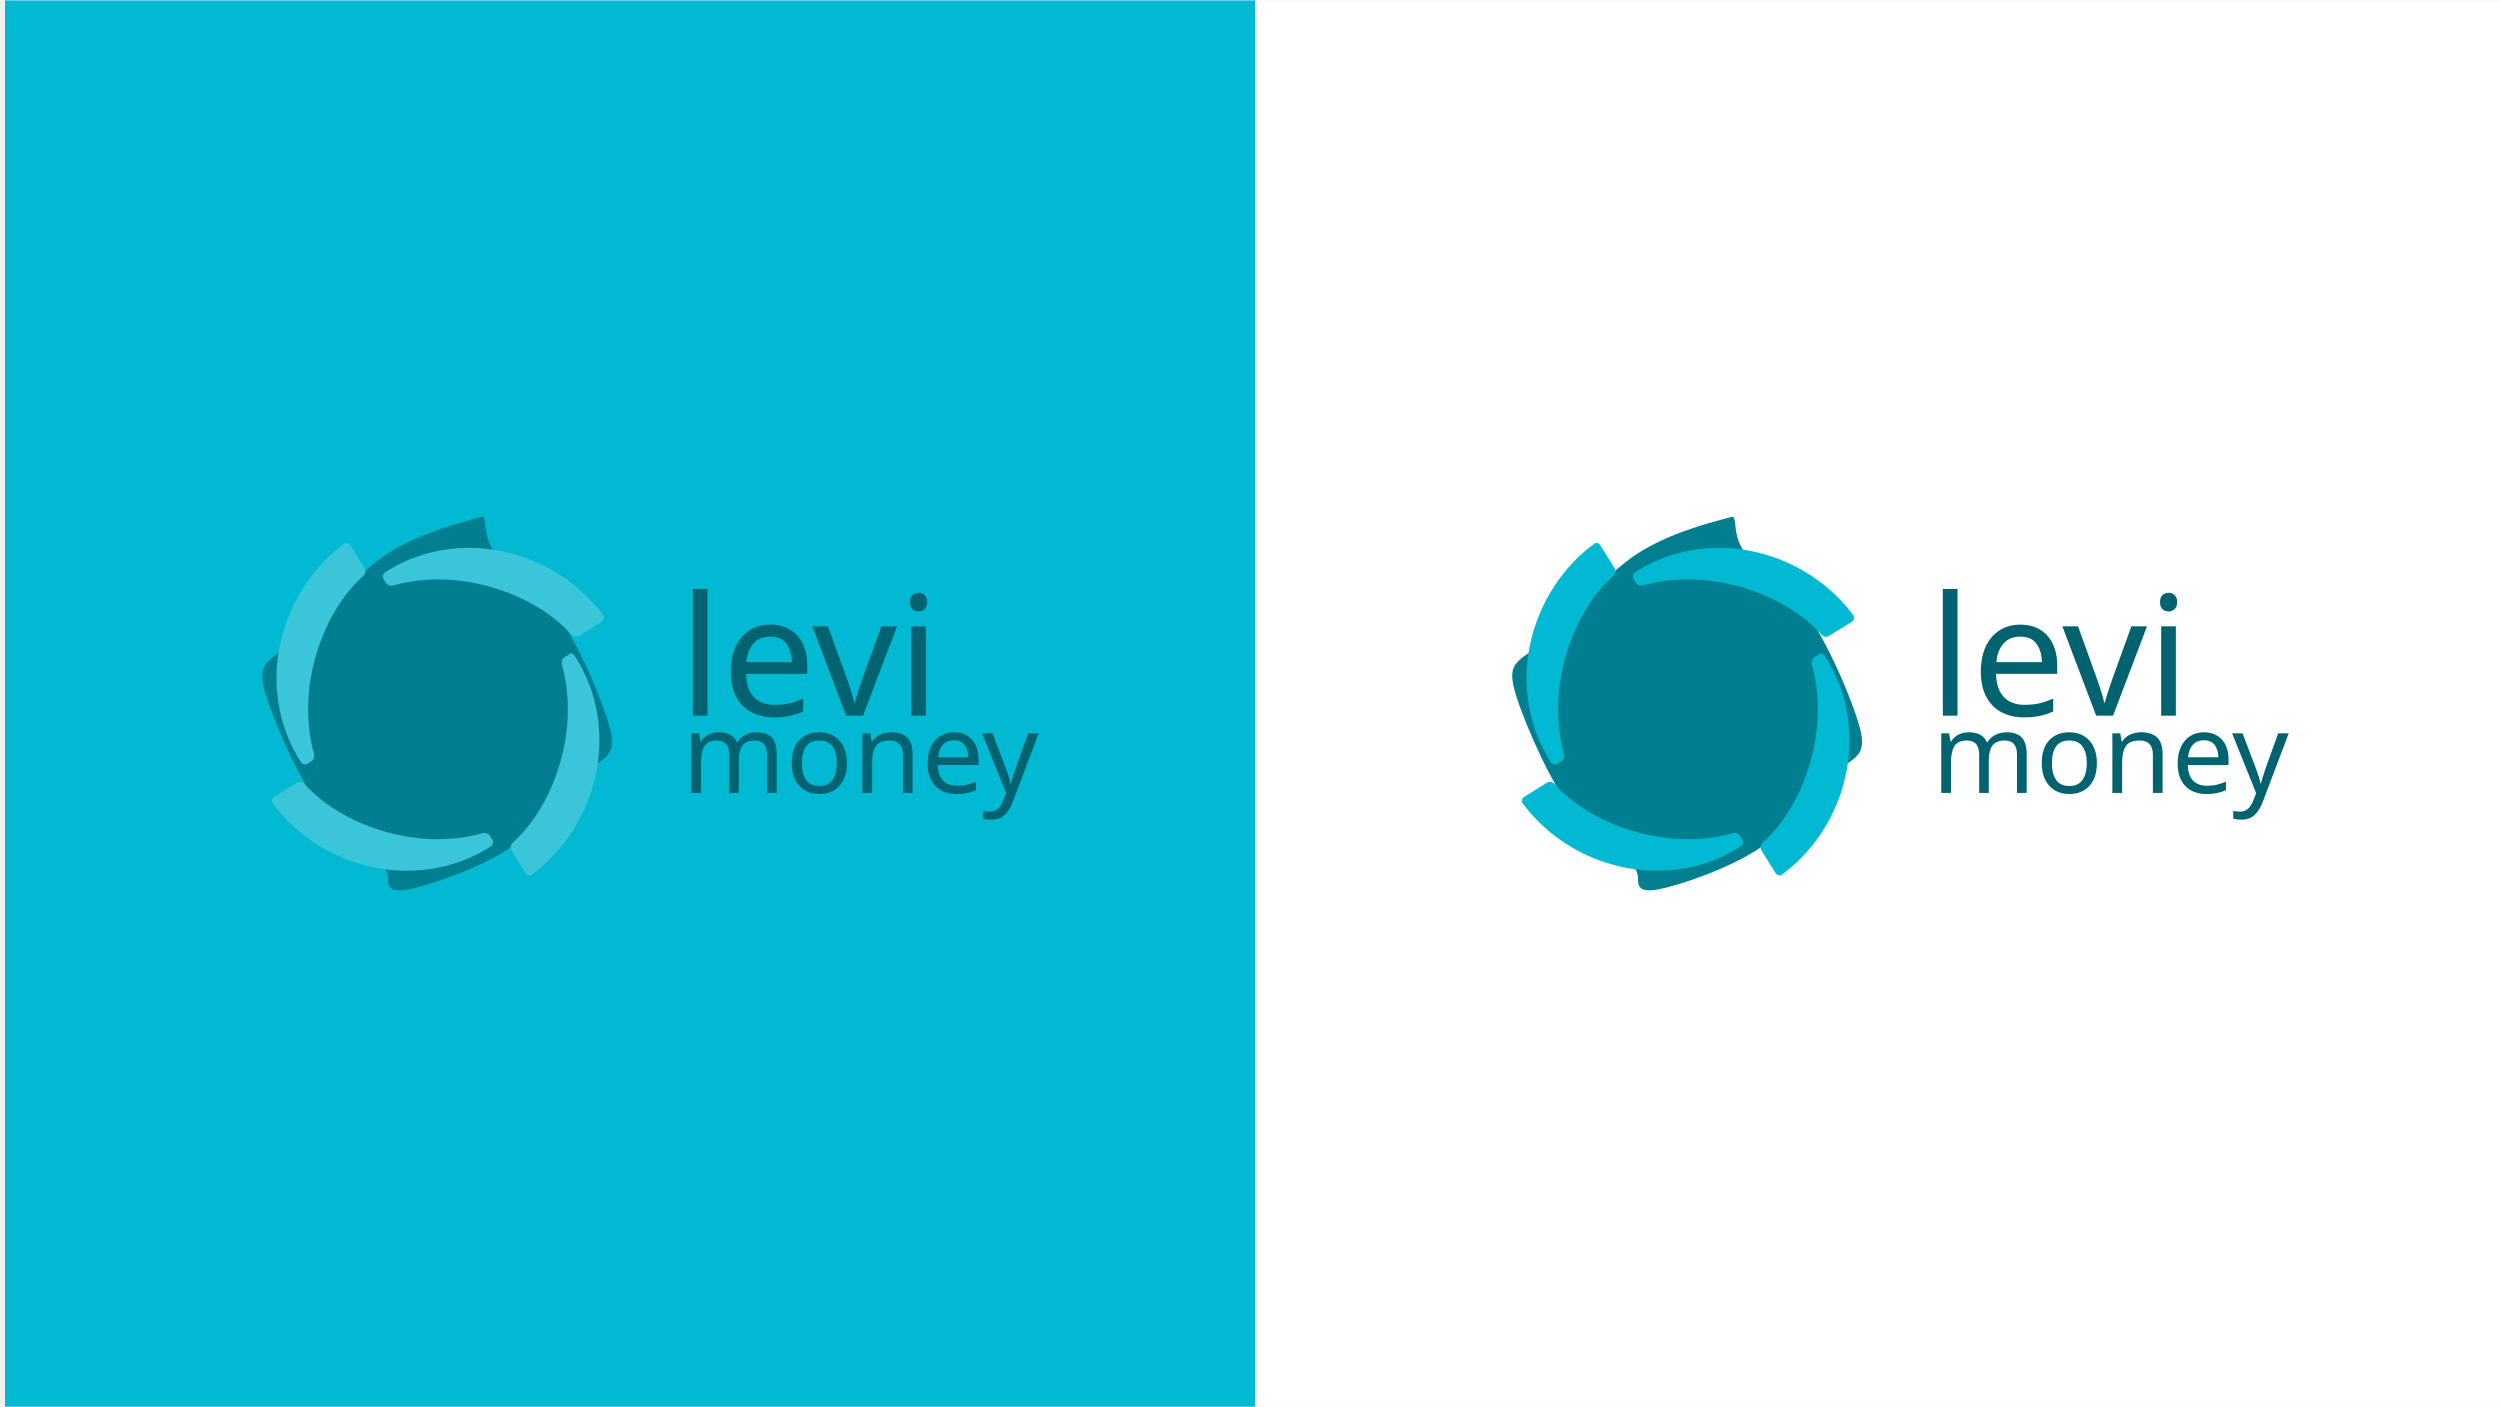
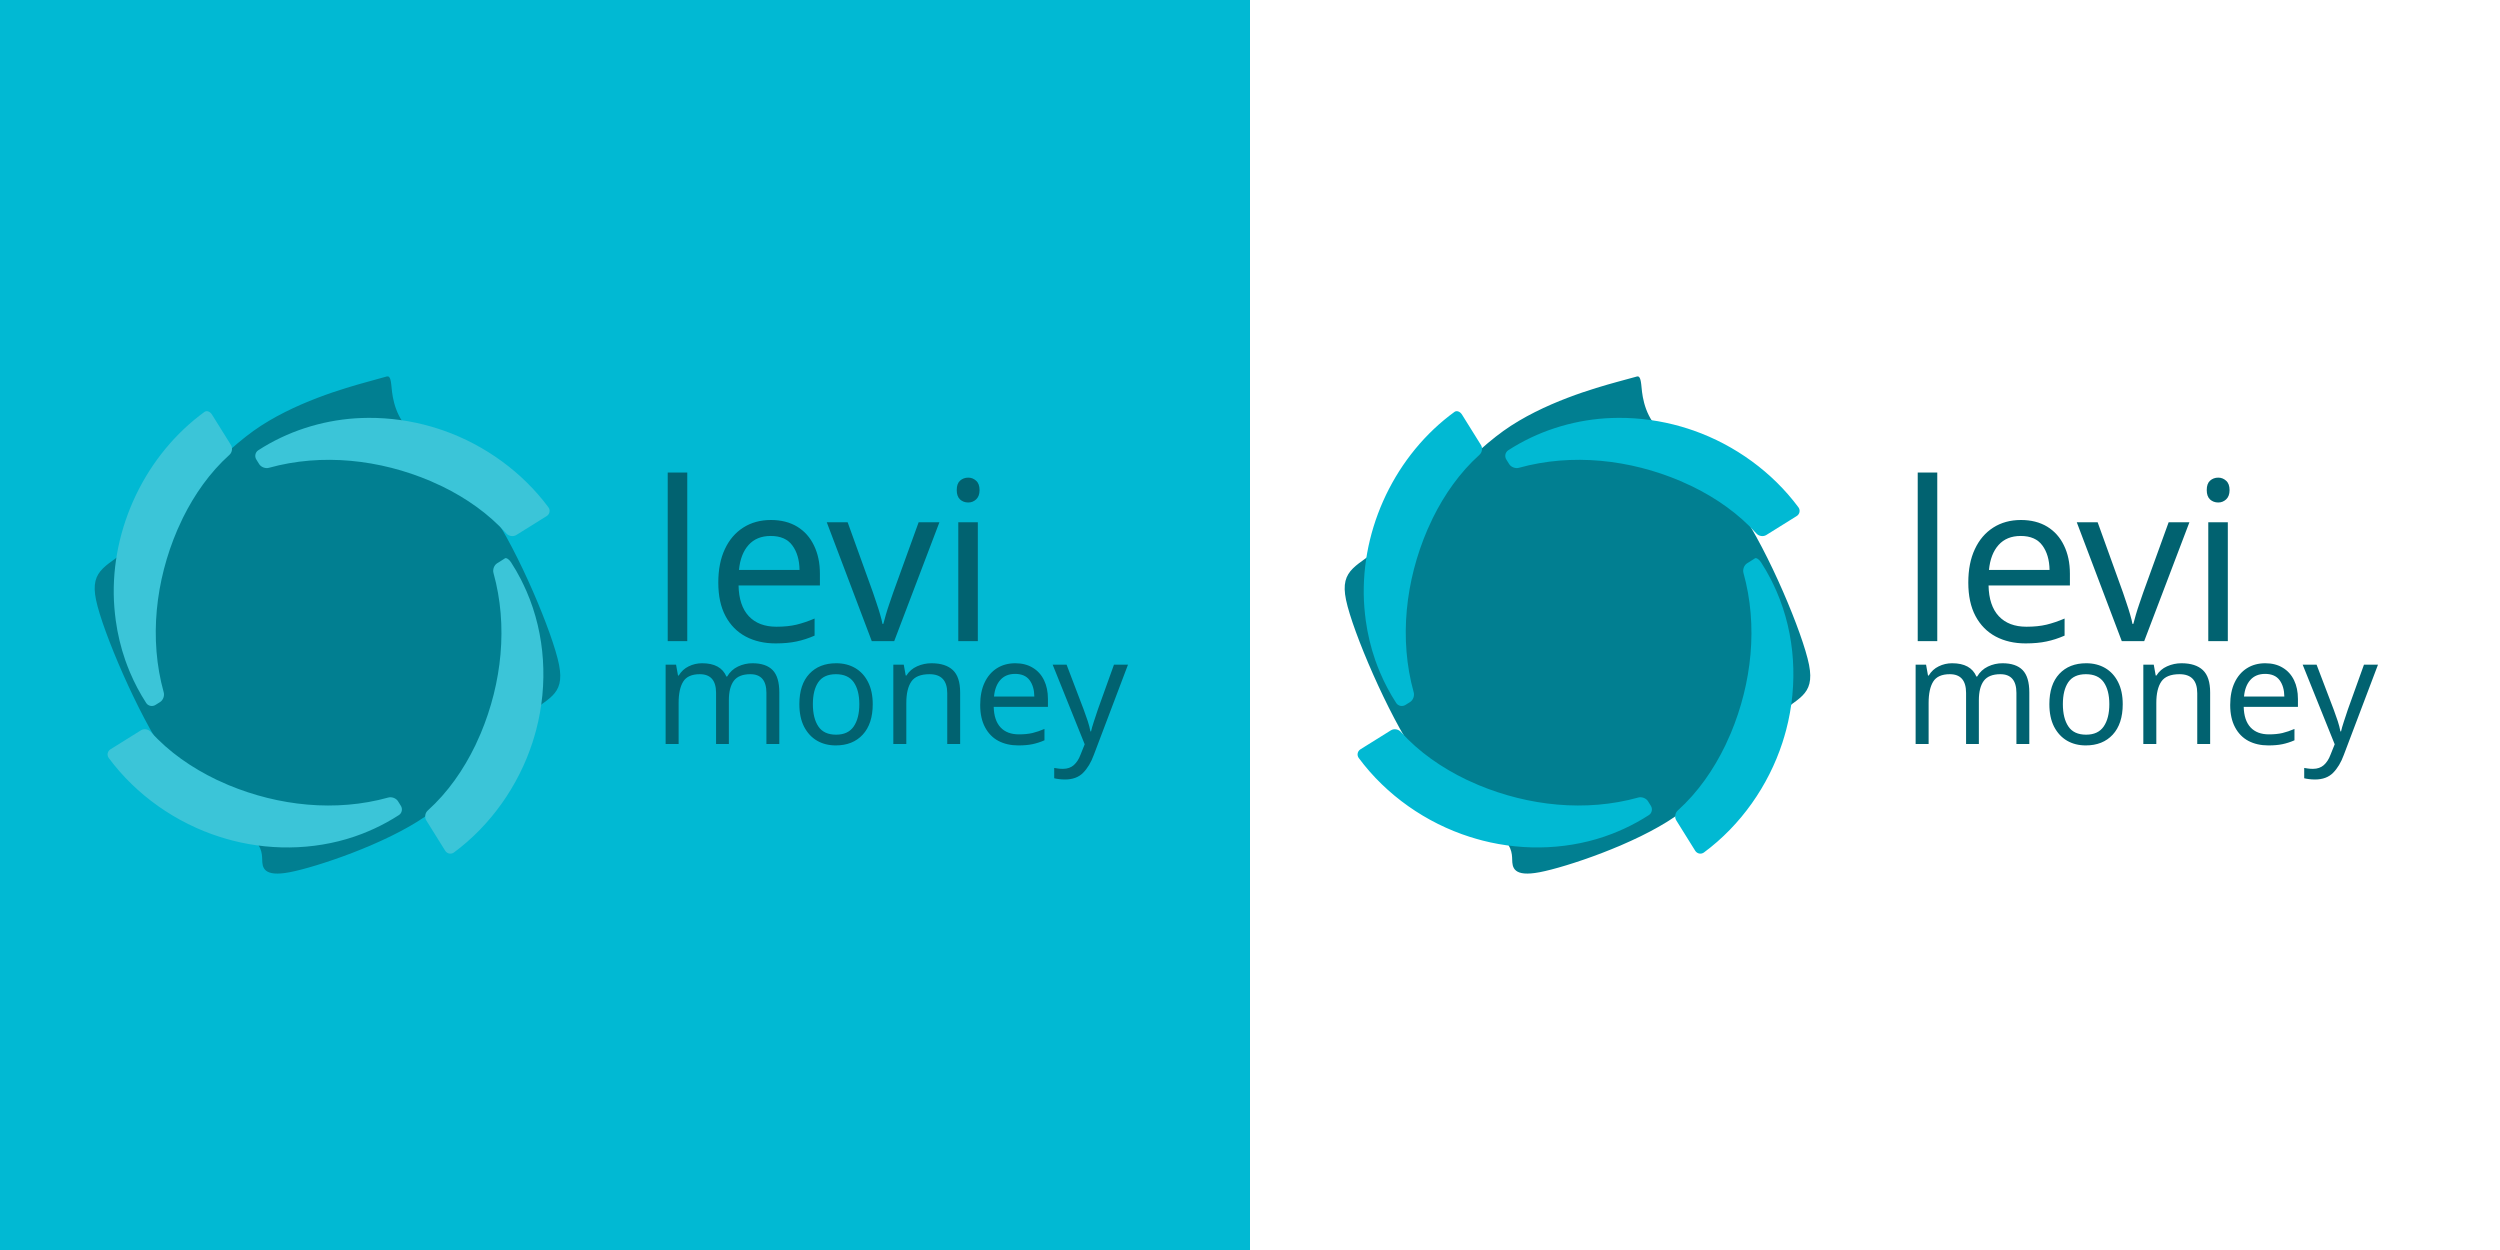
- <svg xmlns="http://www.w3.org/2000/svg" width="1920" height="1080" viewBox="0 0 508 285.75" version="1.1" id="svg5">
+ <svg xmlns="http://www.w3.org/2000/svg" width="1442.828" height="721.414" viewBox="0 0 381.748 190.874" version="1.1" id="svg5">
  <defs id="defs2">
    </defs>
-   <g id="layer1">
-     <rect style="fill:#ffffff;stroke-width:1.058" id="rect37804" width="254" height="285.75" x="-509.017" y="0.084" transform="scale(-1,1)" />
-     <rect style="fill:#01b9d3;stroke-width:1.058;fill-opacity:1" id="rect7396" width="254" height="285.75" x="1.017" y="0.084" />
-     <g id="g19801" transform="translate(-1.626093,15.88863)">
-       <g id="g18517" transform="translate(3.261015,-11.35046)">
-         <text xml:space="preserve" style="font-style:normal;font-weight:normal;font-size:33.867px;line-height:1.25;font-family:sans-serif;fill:#016270;fill-opacity:1;stroke:none;stroke-width:0.204" x="390.272" y="140.888" id="text4123">
-           <tspan id="tspan4121" style="font-style:normal;font-variant:normal;font-weight:normal;font-stretch:normal;font-size:33.867px;font-family:Righteous;-inkscape-font-specification:Righteous;fill:#016270;fill-opacity:1;stroke-width:0.204" x="390.272" y="140.888">levi</tspan>
-         </text>
-         <text xml:space="preserve" style="font-style:normal;font-variant:normal;font-weight:normal;font-stretch:normal;font-size:22.578px;line-height:1.25;font-family:Rosario;-inkscape-font-specification:Rosario;fill:#016270;fill-opacity:1;stroke:none;stroke-width:0.204" x="390.908" y="156.587" id="text3328">
-           <tspan id="tspan3326" style="font-style:normal;font-variant:normal;font-weight:normal;font-stretch:normal;font-size:22.578px;font-family:Rosario;-inkscape-font-specification:Rosario;fill:#016270;fill-opacity:1;stroke-width:0.204" x="390.908" y="156.587">money</tspan>
-         </text>
-       </g>
-       <g id="g18511" transform="translate(21.3245,-8.672391)">
-         <path id="path37855" style="fill:#017f91;fill-opacity:1;fill-rule:nonzero;stroke:#017f91;stroke-width:0.28" d="m 329.141,98.781 c -3.05,0.845 -11.186,3.1 -17.251,7.449 -6.066,4.349 -14.104,13.693 -18.154,17.232 -4.049,3.538 -6.811,3.63 -5.808,8.434 1.003,4.804 6.439,17.52 10.691,23.68 4.252,6.16 10.153,9.871 12.381,11.758 2.228,1.887 2.272,3.21 2.301,4.257 0.03,1.048 0.066,2.52 4.035,1.763 3.969,-0.757 14.518,-4.245 20.674,-8.512 6.156,-4.267 12.026,-12.156 15.266,-15.151 3.241,-2.995 6.012,-3.092 5.076,-7.84 -0.937,-4.748 -6.205,-17.314 -10.455,-23.464 -4.25,-6.15 -10.317,-9.985 -12.63,-12.574 -2.314,-2.589 -2.415,-5.659 -2.54,-6.798 -0.125,-1.139 -0.359,-1.106 -0.448,-1.093 -0.088,0.013 -0.088,0.013 -3.139,0.858 z" />
-         <path id="path239" style="fill:#01b9d3;fill-opacity:1;fill-rule:nonzero;stroke:none;stroke-width:0.09" d="m 303.558,103.796 c -8.787,6.828 -13.843,18.181 -12.971,29.282 0.043,0.551 0.139,1.441 0.215,1.988 0.28,2.036 0.769,4.096 1.447,6.04 0.182,0.521 0.505,1.357 0.72,1.865 0.689,1.629 1.519,3.198 2.48,4.682 0.3,0.464 0.937,0.593 1.405,0.301 l 0.704,-0.439 c 0.469,-0.292 0.713,-0.956 0.566,-1.489 -2.272,-8.179 -1.241,-17.074 2.09,-24.83 0.218,-0.507 0.593,-1.321 0.838,-1.816 1.779,-3.593 4.125,-6.937 7.109,-9.623 0.41,-0.369 0.519,-1.035 0.227,-1.503 -0.964,-1.547 -1.928,-3.094 -2.892,-4.64 -0.292,-0.469 -0.802,-0.656 -1.138,-0.419 z m 23.842,0.385 c -5.25,0.351 -10.422,2.016 -14.84,4.881 -0.463,0.301 -0.592,0.938 -0.3,1.407 l 0.439,0.704 c 0.292,0.469 0.956,0.713 1.489,0.565 8.119,-2.257 16.947,-1.258 24.661,2.018 0.508,0.216 1.323,0.587 1.82,0.83 3.656,1.787 7.062,4.159 9.788,7.189 0.369,0.411 1.035,0.519 1.503,0.227 1.547,-0.964 3.094,-1.928 4.64,-2.892 0.469,-0.292 0.595,-0.898 0.266,-1.342 -3.971,-5.356 -9.673,-9.486 -15.99,-11.713 -0.521,-0.184 -1.374,-0.456 -1.905,-0.608 -3.117,-0.896 -6.315,-1.346 -9.573,-1.335 -0.552,0.002 -1.447,0.032 -1.998,0.069 z m 21.999,21.912 c -0.118,0.073 -0.237,0.146 -0.357,0.219 -0.471,0.289 -0.713,0.955 -0.565,1.487 2.242,8.054 1.27,16.809 -1.94,24.479 -0.213,0.509 -0.58,1.326 -0.82,1.824 -1.797,3.726 -4.199,7.195 -7.276,9.969 -0.41,0.37 -0.518,1.035 -0.226,1.504 0.962,1.544 1.924,3.087 2.886,4.631 0.292,0.469 0.898,0.596 1.343,0.268 5.62,-4.152 9.847,-10.205 11.987,-16.788 0.171,-0.525 0.424,-1.384 0.564,-1.919 1.835,-6.963 1.409,-14.544 -1.467,-21.162 -0.22,-0.506 -0.602,-1.317 -0.853,-1.809 -0.461,-0.903 -0.974,-1.791 -1.518,-2.628 -0.301,-0.463 -0.718,-0.732 -0.913,-0.614 z m -59.662,29.967 c 4.204,5.671 10.294,9.92 16.981,12.045 0.526,0.167 1.387,0.415 1.922,0.552 6.457,1.661 13.519,1.389 19.78,-1.032 0.515,-0.199 1.339,-0.549 1.841,-0.781 1.306,-0.603 2.57,-1.298 3.777,-2.079 0.464,-0.3 0.593,-0.937 0.301,-1.406 l -0.44,-0.705 c -0.292,-0.469 -0.956,-0.713 -1.488,-0.565 -8.021,2.234 -16.738,1.277 -24.385,-1.9 -0.51,-0.212 -1.328,-0.577 -1.826,-0.816 -3.758,-1.804 -7.265,-4.215 -10.059,-7.32 -0.369,-0.411 -1.034,-0.519 -1.503,-0.227 -1.546,0.964 -3.091,1.927 -4.637,2.891 -0.469,0.292 -0.595,0.898 -0.266,1.342 z" />
+   <g id="layer1" transform="translate(-128.3777,-47.43794)">
+     <g id="g1111">
+       <rect style="fill:#ffffff;stroke-width:0.707" id="rect37804" width="190.874" height="190.874" x="-510.126" y="47.438" transform="scale(-1,1)" />
+       <g id="g19801" transform="translate(24.80309,15.80471)">
+         <g id="g18517" transform="translate(3.261015,-11.35046)">
+           <text xml:space="preserve" style="font-style:normal;font-weight:normal;font-size:33.867px;line-height:1.25;font-family:sans-serif;fill:#016270;fill-opacity:1;stroke:none;stroke-width:0.204" x="390.272" y="140.888" id="text4123">
+             <tspan id="tspan4121" style="font-style:normal;font-variant:normal;font-weight:normal;font-stretch:normal;font-size:33.867px;font-family:Righteous;-inkscape-font-specification:Righteous;fill:#016270;fill-opacity:1;stroke-width:0.204" x="390.272" y="140.888">levi</tspan>
+           </text>
+           <text xml:space="preserve" style="font-style:normal;font-variant:normal;font-weight:normal;font-stretch:normal;font-size:22.578px;line-height:1.25;font-family:Rosario;-inkscape-font-specification:Rosario;fill:#016270;fill-opacity:1;stroke:none;stroke-width:0.204" x="390.908" y="156.587" id="text3328">
+             <tspan id="tspan3326" style="font-style:normal;font-variant:normal;font-weight:normal;font-stretch:normal;font-size:22.578px;font-family:Rosario;-inkscape-font-specification:Rosario;fill:#016270;fill-opacity:1;stroke-width:0.204" x="390.908" y="156.587">money</tspan>
+           </text>
+         </g>
+         <g id="g18511" transform="translate(21.3245,-8.672391)">
+           <path id="path37855" style="fill:#017f91;fill-opacity:1;fill-rule:nonzero;stroke:#017f91;stroke-width:0.28" d="m 329.141,98.781 c -3.05,0.845 -11.186,3.1 -17.251,7.449 -6.066,4.349 -14.104,13.693 -18.154,17.232 -4.049,3.538 -6.811,3.63 -5.808,8.434 1.003,4.804 6.439,17.52 10.691,23.68 4.252,6.16 10.153,9.871 12.381,11.758 2.228,1.887 2.272,3.21 2.301,4.257 0.03,1.048 0.066,2.52 4.035,1.763 3.969,-0.757 14.518,-4.245 20.674,-8.512 6.156,-4.267 12.026,-12.156 15.266,-15.151 3.241,-2.995 6.012,-3.092 5.076,-7.84 -0.937,-4.748 -6.205,-17.314 -10.455,-23.464 -4.25,-6.15 -10.317,-9.985 -12.63,-12.574 -2.314,-2.589 -2.415,-5.659 -2.54,-6.798 -0.125,-1.139 -0.359,-1.106 -0.448,-1.093 -0.088,0.013 -0.088,0.013 -3.139,0.858 z" />
+           <path id="path239" style="fill:#01b9d3;fill-opacity:1;fill-rule:nonzero;stroke:none;stroke-width:0.09" d="m 303.558,103.796 c -8.787,6.828 -13.843,18.181 -12.971,29.282 0.043,0.551 0.139,1.441 0.215,1.988 0.28,2.036 0.769,4.096 1.447,6.04 0.182,0.521 0.505,1.357 0.72,1.865 0.689,1.629 1.519,3.198 2.48,4.682 0.3,0.464 0.937,0.593 1.405,0.301 l 0.704,-0.439 c 0.469,-0.292 0.713,-0.956 0.566,-1.489 -2.272,-8.179 -1.241,-17.074 2.09,-24.83 0.218,-0.507 0.593,-1.321 0.838,-1.816 1.779,-3.593 4.125,-6.937 7.109,-9.623 0.41,-0.369 0.519,-1.035 0.227,-1.503 -0.964,-1.547 -1.928,-3.094 -2.892,-4.64 -0.292,-0.469 -0.802,-0.656 -1.138,-0.419 z m 23.842,0.385 c -5.25,0.351 -10.422,2.016 -14.84,4.881 -0.463,0.301 -0.592,0.938 -0.3,1.407 l 0.439,0.704 c 0.292,0.469 0.956,0.713 1.489,0.565 8.119,-2.257 16.947,-1.258 24.661,2.018 0.508,0.216 1.323,0.587 1.82,0.83 3.656,1.787 7.062,4.159 9.788,7.189 0.369,0.411 1.035,0.519 1.503,0.227 1.547,-0.964 3.094,-1.928 4.64,-2.892 0.469,-0.292 0.595,-0.898 0.266,-1.342 -3.971,-5.356 -9.673,-9.486 -15.99,-11.713 -0.521,-0.184 -1.374,-0.456 -1.905,-0.608 -3.117,-0.896 -6.315,-1.346 -9.573,-1.335 -0.552,0.002 -1.447,0.032 -1.998,0.069 z m 21.999,21.912 c -0.118,0.073 -0.237,0.146 -0.357,0.219 -0.471,0.289 -0.713,0.955 -0.565,1.487 2.242,8.054 1.27,16.809 -1.94,24.479 -0.213,0.509 -0.58,1.326 -0.82,1.824 -1.797,3.726 -4.199,7.195 -7.276,9.969 -0.41,0.37 -0.518,1.035 -0.226,1.504 0.962,1.544 1.924,3.087 2.886,4.631 0.292,0.469 0.898,0.596 1.343,0.268 5.62,-4.152 9.847,-10.205 11.987,-16.788 0.171,-0.525 0.424,-1.384 0.564,-1.919 1.835,-6.963 1.409,-14.544 -1.467,-21.162 -0.22,-0.506 -0.602,-1.317 -0.853,-1.809 -0.461,-0.903 -0.974,-1.791 -1.518,-2.628 -0.301,-0.463 -0.718,-0.732 -0.913,-0.614 z m -59.662,29.967 c 4.204,5.671 10.294,9.92 16.981,12.045 0.526,0.167 1.387,0.415 1.922,0.552 6.457,1.661 13.519,1.389 19.78,-1.032 0.515,-0.199 1.339,-0.549 1.841,-0.781 1.306,-0.603 2.57,-1.298 3.777,-2.079 0.464,-0.3 0.593,-0.937 0.301,-1.406 l -0.44,-0.705 c -0.292,-0.469 -0.956,-0.713 -1.488,-0.565 -8.021,2.234 -16.738,1.277 -24.385,-1.9 -0.51,-0.212 -1.328,-0.577 -1.826,-0.816 -3.758,-1.804 -7.265,-4.215 -10.059,-7.32 -0.369,-0.411 -1.034,-0.519 -1.503,-0.227 -1.546,0.964 -3.091,1.927 -4.637,2.891 -0.469,0.292 -0.595,0.898 -0.266,1.342 z" />
+         </g>
      </g>
    </g>
-     <g id="g19811" transform="translate(-252.3651,4.538171)">
-       <text xml:space="preserve" style="font-style:normal;font-weight:normal;font-size:33.867px;line-height:1.25;font-family:sans-serif;fill:#016270;fill-opacity:1;stroke:none;stroke-width:0.204" x="390.272" y="140.888" id="text19805">
-         <tspan id="tspan19803" style="font-style:normal;font-variant:normal;font-weight:normal;font-stretch:normal;font-size:33.867px;font-family:Righteous;-inkscape-font-specification:Righteous;fill:#016270;fill-opacity:1;stroke-width:0.204" x="390.272" y="140.888">levi</tspan>
-       </text>
-       <text xml:space="preserve" style="font-style:normal;font-variant:normal;font-weight:normal;font-stretch:normal;font-size:22.578px;line-height:1.25;font-family:Rosario;-inkscape-font-specification:Rosario;fill:#016270;fill-opacity:1;stroke:none;stroke-width:0.204" x="390.908" y="156.587" id="text19809">
-         <tspan id="tspan19807" style="font-style:normal;font-variant:normal;font-weight:normal;font-stretch:normal;font-size:22.578px;font-family:Rosario;-inkscape-font-specification:Rosario;fill:#016270;fill-opacity:1;stroke-width:0.204" x="390.908" y="156.587">money</tspan>
-       </text>
+     <g id="g1099" transform="translate(67.00364)">
+       <rect style="fill:#01b9d3;fill-opacity:1;stroke-width:0.707" id="rect7396" width="190.874" height="190.874" x="61.374" y="47.438" />
+       <g id="g964" transform="translate(22.55144,-0.08391775)">
+         <g id="g19811" transform="translate(-252.3651,4.538171)">
+           <text xml:space="preserve" style="font-style:normal;font-weight:normal;font-size:33.867px;line-height:1.25;font-family:sans-serif;fill:#016270;fill-opacity:1;stroke:none;stroke-width:0.204" x="390.272" y="140.888" id="text19805">
+             <tspan id="tspan19803" style="font-style:normal;font-variant:normal;font-weight:normal;font-stretch:normal;font-size:33.867px;font-family:Righteous;-inkscape-font-specification:Righteous;fill:#016270;fill-opacity:1;stroke-width:0.204" x="390.272" y="140.888">levi</tspan>
+           </text>
+           <text xml:space="preserve" style="font-style:normal;font-variant:normal;font-weight:normal;font-stretch:normal;font-size:22.578px;line-height:1.25;font-family:Rosario;-inkscape-font-specification:Rosario;fill:#016270;fill-opacity:1;stroke:none;stroke-width:0.204" x="390.908" y="156.587" id="text19809">
+             <tspan id="tspan19807" style="font-style:normal;font-variant:normal;font-weight:normal;font-stretch:normal;font-size:22.578px;font-family:Rosario;-inkscape-font-specification:Rosario;fill:#016270;fill-opacity:1;stroke-width:0.204" x="390.908" y="156.587">money</tspan>
+           </text>
+         </g>
+         <path id="path19813" style="fill:#017f91;fill-opacity:1;fill-rule:nonzero;stroke:#017f91;stroke-width:0.28" d="m 94.84,105.998 c -3.05,0.845 -11.186,3.1 -17.251,7.449 -6.066,4.349 -14.104,13.693 -18.153,17.232 -4.049,3.538 -6.811,3.63 -5.808,8.434 1.003,4.804 6.439,17.52 10.691,23.68 4.252,6.16 10.153,9.871 12.381,11.758 2.228,1.887 2.272,3.21 2.301,4.257 0.03,1.048 0.066,2.52 4.035,1.763 3.969,-0.757 14.518,-4.245 20.674,-8.512 6.156,-4.267 12.026,-12.156 15.266,-15.151 3.241,-2.995 6.012,-3.092 5.076,-7.84 -0.937,-4.748 -6.205,-17.314 -10.455,-23.464 -4.25,-6.15 -10.317,-9.985 -12.63,-12.574 -2.314,-2.589 -2.415,-5.659 -2.54,-6.798 -0.125,-1.139 -0.359,-1.106 -0.448,-1.093 -0.088,0.013 -0.088,0.013 -0.088,0.013 -10e-6,-2e-5 -10e-6,0 -3.05,0.845 z" />
+         <path id="path19815" style="fill:#3bc5d8;fill-opacity:1;fill-rule:nonzero;stroke:none;stroke-width:0.09" d="m 69.257,111.013 c -8.787,6.828 -13.843,18.181 -12.971,29.282 0.043,0.551 0.139,1.441 0.215,1.988 0.28,2.036 0.769,4.096 1.447,6.04 0.182,0.521 0.505,1.357 0.72,1.865 0.689,1.629 1.519,3.198 2.48,4.682 0.3,0.464 0.937,0.593 1.405,0.301 l 0.704,-0.439 c 0.469,-0.292 0.713,-0.956 0.566,-1.489 -2.272,-8.179 -1.241,-17.074 2.09,-24.83 0.218,-0.507 0.593,-1.321 0.838,-1.816 1.779,-3.593 4.125,-6.937 7.109,-9.623 0.41,-0.369 0.519,-1.035 0.227,-1.503 -0.964,-1.547 -1.928,-3.094 -2.892,-4.64 -0.292,-0.469 -0.802,-0.656 -1.138,-0.419 z m 23.842,0.385 c -5.25,0.351 -10.422,2.016 -14.84,4.881 -0.463,0.301 -0.592,0.938 -0.3,1.407 l 0.439,0.704 c 0.292,0.469 0.956,0.713 1.489,0.565 8.119,-2.257 16.947,-1.258 24.661,2.018 0.508,0.216 1.323,0.587 1.82,0.83 3.656,1.787 7.062,4.159 9.788,7.189 0.369,0.411 1.035,0.519 1.503,0.227 1.547,-0.964 3.094,-1.928 4.64,-2.892 0.469,-0.292 0.595,-0.898 0.266,-1.342 -3.971,-5.356 -9.673,-9.486 -15.99,-11.713 -0.521,-0.184 -1.374,-0.456 -1.905,-0.608 -3.117,-0.896 -6.315,-1.346 -9.573,-1.335 -0.552,0.002 -1.447,0.032 -1.998,0.069 z m 21.999,21.912 c -0.118,0.073 -0.237,0.146 -0.357,0.219 -0.471,0.289 -0.713,0.955 -0.565,1.487 2.242,8.054 1.27,16.809 -1.94,24.479 -0.213,0.509 -0.58,1.326 -0.82,1.824 -1.797,3.726 -4.199,7.195 -7.276,9.969 -0.41,0.37 -0.518,1.035 -0.226,1.504 0.962,1.544 1.924,3.087 2.886,4.631 0.292,0.469 0.898,0.596 1.343,0.268 5.62,-4.152 9.847,-10.205 11.987,-16.788 0.171,-0.525 0.424,-1.384 0.564,-1.919 1.835,-6.963 1.409,-14.544 -1.467,-21.162 -0.22,-0.506 -0.602,-1.317 -0.853,-1.809 -0.461,-0.903 -0.974,-1.791 -1.518,-2.628 -0.301,-0.463 -0.718,-0.732 -0.913,-0.614 z m -59.662,29.967 c 4.204,5.671 10.294,9.92 16.981,12.045 0.526,0.167 1.387,0.415 1.922,0.552 6.457,1.661 13.519,1.389 19.78,-1.032 0.515,-0.199 1.339,-0.549 1.841,-0.781 1.306,-0.603 2.57,-1.298 3.777,-2.079 0.464,-0.3 0.593,-0.937 0.301,-1.406 l -0.44,-0.705 c -0.292,-0.469 -0.956,-0.713 -1.488,-0.565 -8.021,2.234 -16.738,1.277 -24.385,-1.9 -0.51,-0.212 -1.328,-0.577 -1.826,-0.816 -3.758,-1.804 -7.265,-4.215 -10.059,-7.32 -0.369,-0.411 -1.034,-0.519 -1.503,-0.227 -1.546,0.964 -3.091,1.927 -4.637,2.891 -0.469,0.292 -0.595,0.898 -0.266,1.342 z" />
+       </g>
    </g>
-     <path id="path19813" style="fill:#017f91;fill-opacity:1;fill-rule:nonzero;stroke:#017f91;stroke-width:0.28" d="m 94.84,105.998 c -3.05,0.845 -11.186,3.1 -17.251,7.449 -6.066,4.349 -14.104,13.693 -18.153,17.232 -4.049,3.538 -6.811,3.63 -5.808,8.434 1.003,4.804 6.439,17.52 10.691,23.68 4.252,6.16 10.153,9.871 12.381,11.758 2.228,1.887 2.272,3.21 2.301,4.257 0.03,1.048 0.066,2.52 4.035,1.763 3.969,-0.757 14.518,-4.245 20.674,-8.512 6.156,-4.267 12.026,-12.156 15.266,-15.151 3.241,-2.995 6.012,-3.092 5.076,-7.84 -0.937,-4.748 -6.205,-17.314 -10.455,-23.464 -4.25,-6.15 -10.317,-9.985 -12.63,-12.574 -2.314,-2.589 -2.415,-5.659 -2.54,-6.798 -0.125,-1.139 -0.359,-1.106 -0.448,-1.093 -0.088,0.013 -0.088,0.013 -0.088,0.013 -10e-6,-2e-5 -10e-6,0 -3.05,0.845 z" />
-     <path id="path19815" style="fill:#3bc5d8;fill-opacity:1;fill-rule:nonzero;stroke:none;stroke-width:0.09" d="m 69.257,111.013 c -8.787,6.828 -13.843,18.181 -12.971,29.282 0.043,0.551 0.139,1.441 0.215,1.988 0.28,2.036 0.769,4.096 1.447,6.04 0.182,0.521 0.505,1.357 0.72,1.865 0.689,1.629 1.519,3.198 2.48,4.682 0.3,0.464 0.937,0.593 1.405,0.301 l 0.704,-0.439 c 0.469,-0.292 0.713,-0.956 0.566,-1.489 -2.272,-8.179 -1.241,-17.074 2.09,-24.83 0.218,-0.507 0.593,-1.321 0.838,-1.816 1.779,-3.593 4.125,-6.937 7.109,-9.623 0.41,-0.369 0.519,-1.035 0.227,-1.503 -0.964,-1.547 -1.928,-3.094 -2.892,-4.64 -0.292,-0.469 -0.802,-0.656 -1.138,-0.419 z m 23.842,0.385 c -5.25,0.351 -10.422,2.016 -14.84,4.881 -0.463,0.301 -0.592,0.938 -0.3,1.407 l 0.439,0.704 c 0.292,0.469 0.956,0.713 1.489,0.565 8.119,-2.257 16.947,-1.258 24.661,2.018 0.508,0.216 1.323,0.587 1.82,0.83 3.656,1.787 7.062,4.159 9.788,7.189 0.369,0.411 1.035,0.519 1.503,0.227 1.547,-0.964 3.094,-1.928 4.64,-2.892 0.469,-0.292 0.595,-0.898 0.266,-1.342 -3.971,-5.356 -9.673,-9.486 -15.99,-11.713 -0.521,-0.184 -1.374,-0.456 -1.905,-0.608 -3.117,-0.896 -6.315,-1.346 -9.573,-1.335 -0.552,0.002 -1.447,0.032 -1.998,0.069 z m 21.999,21.912 c -0.118,0.073 -0.237,0.146 -0.357,0.219 -0.471,0.289 -0.713,0.955 -0.565,1.487 2.242,8.054 1.27,16.809 -1.94,24.479 -0.213,0.509 -0.58,1.326 -0.82,1.824 -1.797,3.726 -4.199,7.195 -7.276,9.969 -0.41,0.37 -0.518,1.035 -0.226,1.504 0.962,1.544 1.924,3.087 2.886,4.631 0.292,0.469 0.898,0.596 1.343,0.268 5.62,-4.152 9.847,-10.205 11.987,-16.788 0.171,-0.525 0.424,-1.384 0.564,-1.919 1.835,-6.963 1.409,-14.544 -1.467,-21.162 -0.22,-0.506 -0.602,-1.317 -0.853,-1.809 -0.461,-0.903 -0.974,-1.791 -1.518,-2.628 -0.301,-0.463 -0.718,-0.732 -0.913,-0.614 z m -59.662,29.967 c 4.204,5.671 10.294,9.92 16.981,12.045 0.526,0.167 1.387,0.415 1.922,0.552 6.457,1.661 13.519,1.389 19.78,-1.032 0.515,-0.199 1.339,-0.549 1.841,-0.781 1.306,-0.603 2.57,-1.298 3.777,-2.079 0.464,-0.3 0.593,-0.937 0.301,-1.406 l -0.44,-0.705 c -0.292,-0.469 -0.956,-0.713 -1.488,-0.565 -8.021,2.234 -16.738,1.277 -24.385,-1.9 -0.51,-0.212 -1.328,-0.577 -1.826,-0.816 -3.758,-1.804 -7.265,-4.215 -10.059,-7.32 -0.369,-0.411 -1.034,-0.519 -1.503,-0.227 -1.546,0.964 -3.091,1.927 -4.637,2.891 -0.469,0.292 -0.595,0.898 -0.266,1.342 z" />
  </g>
</svg>
